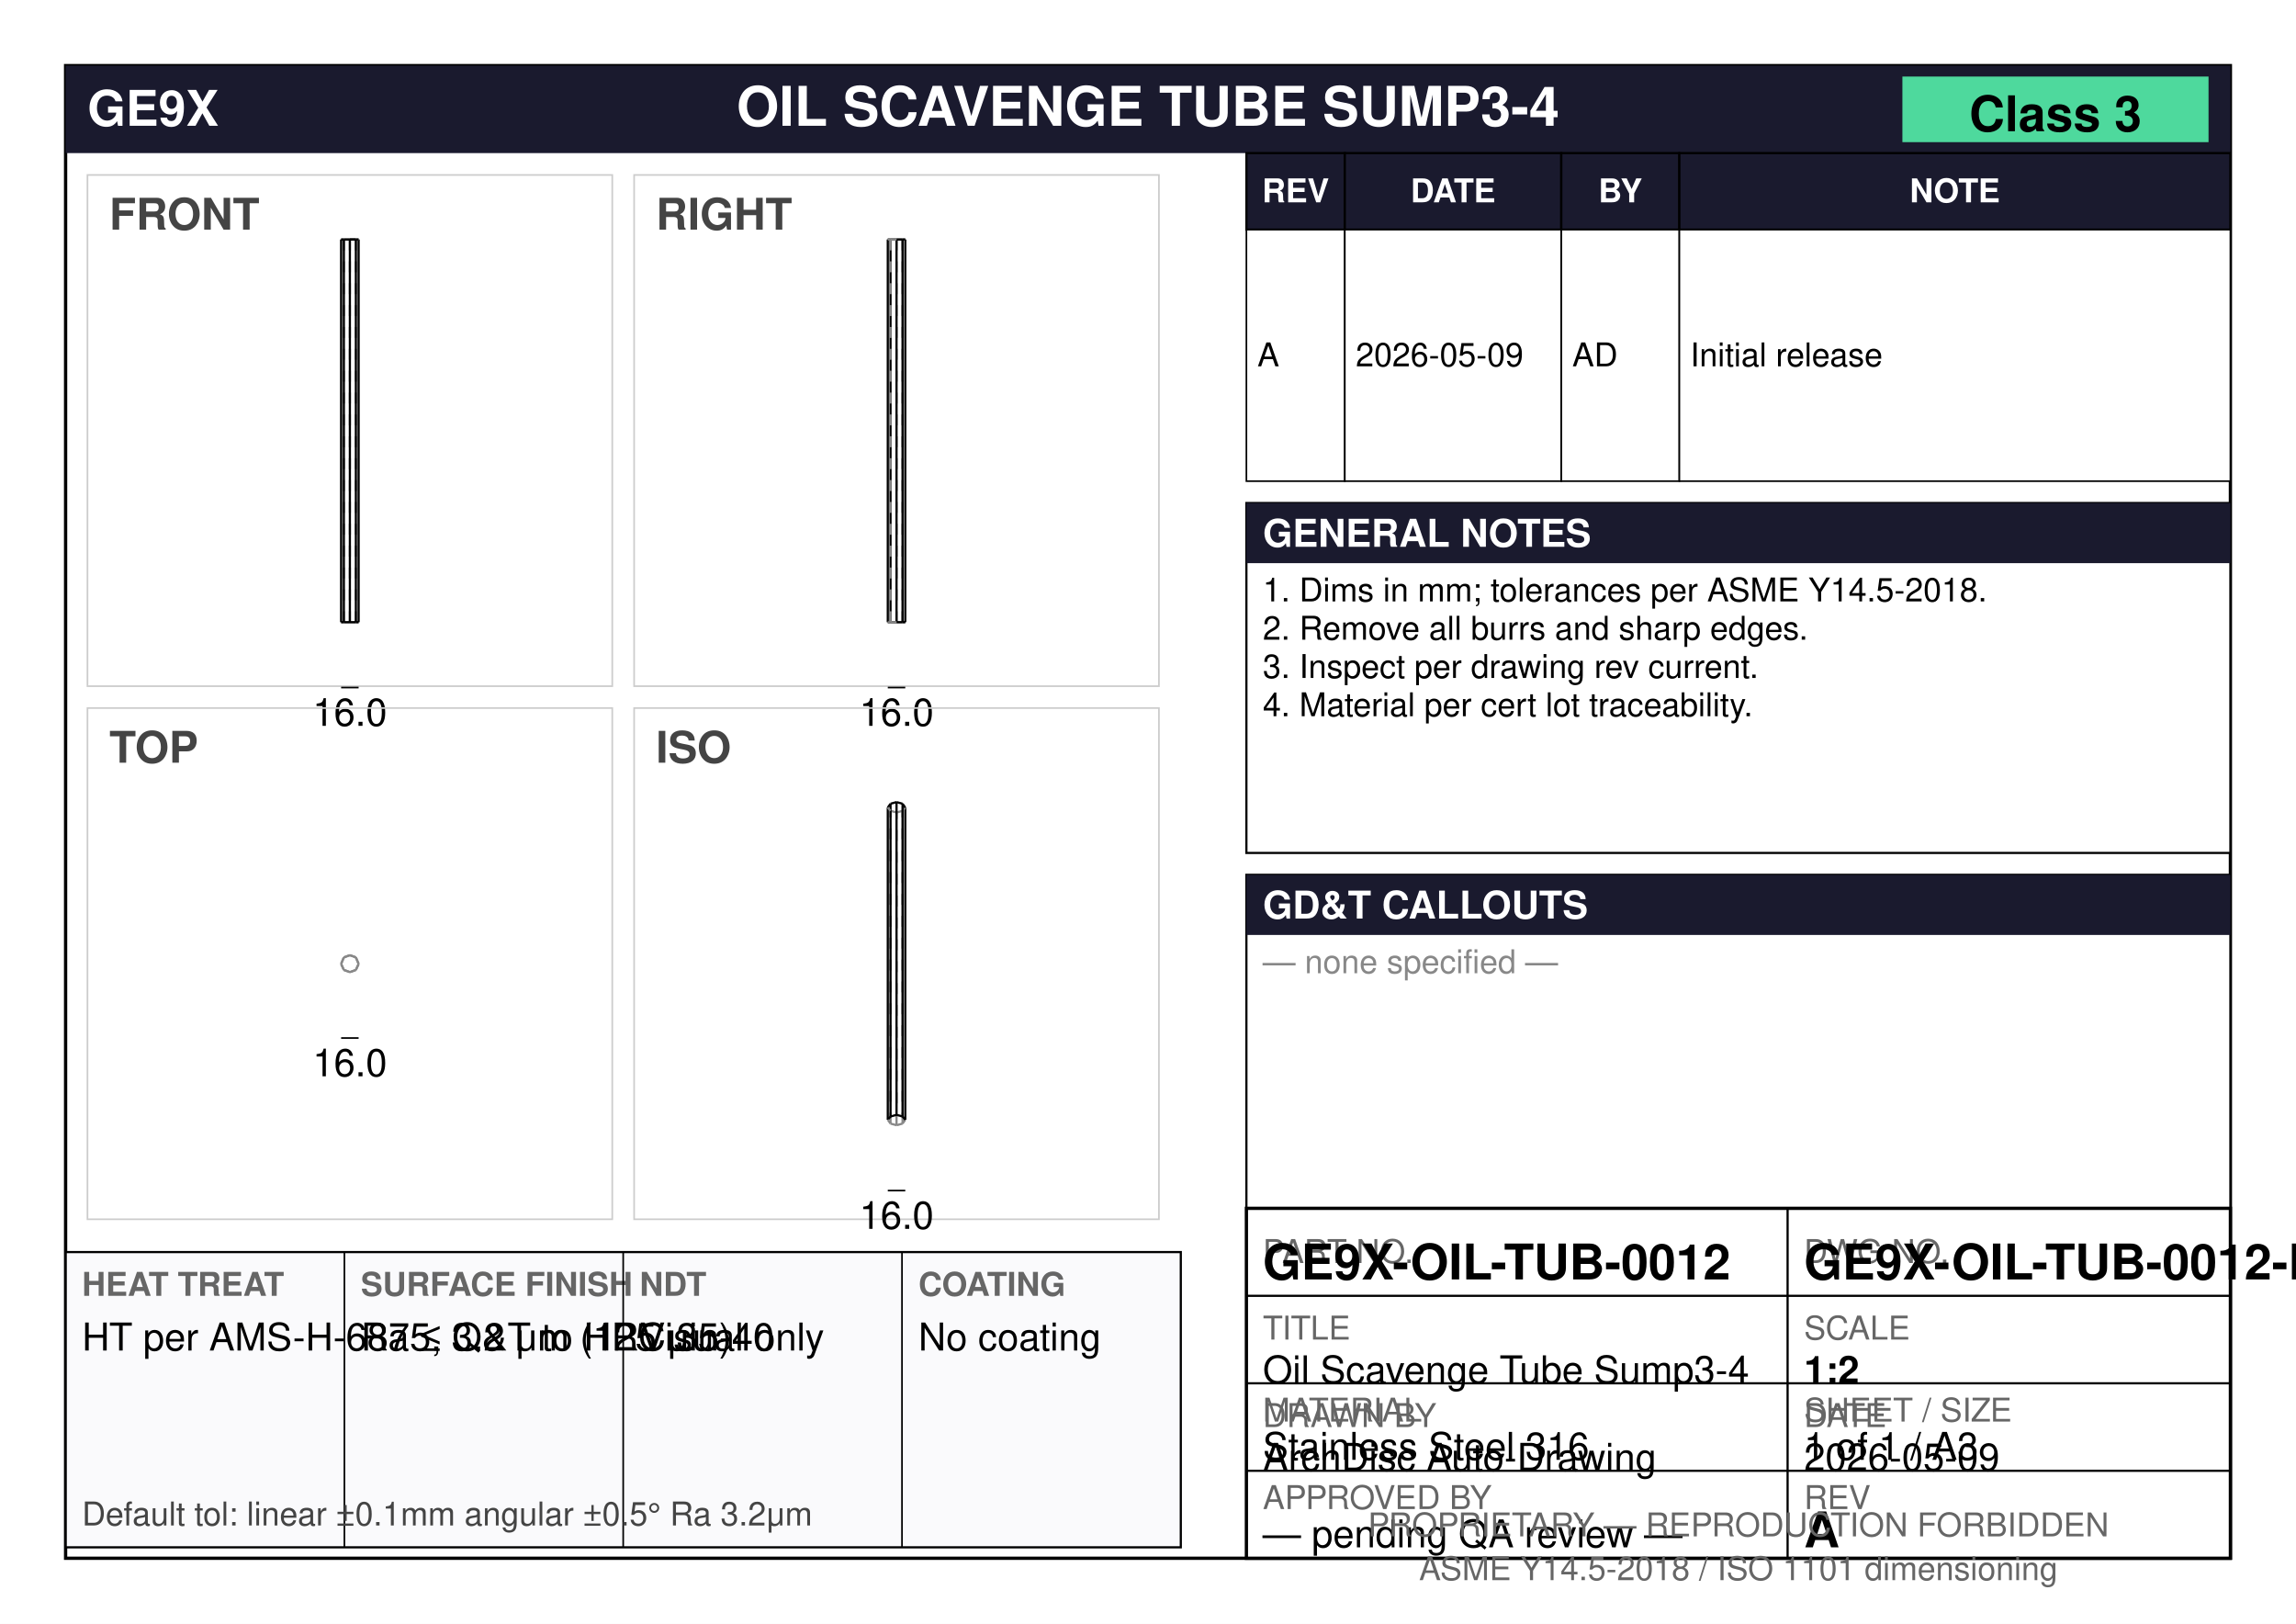
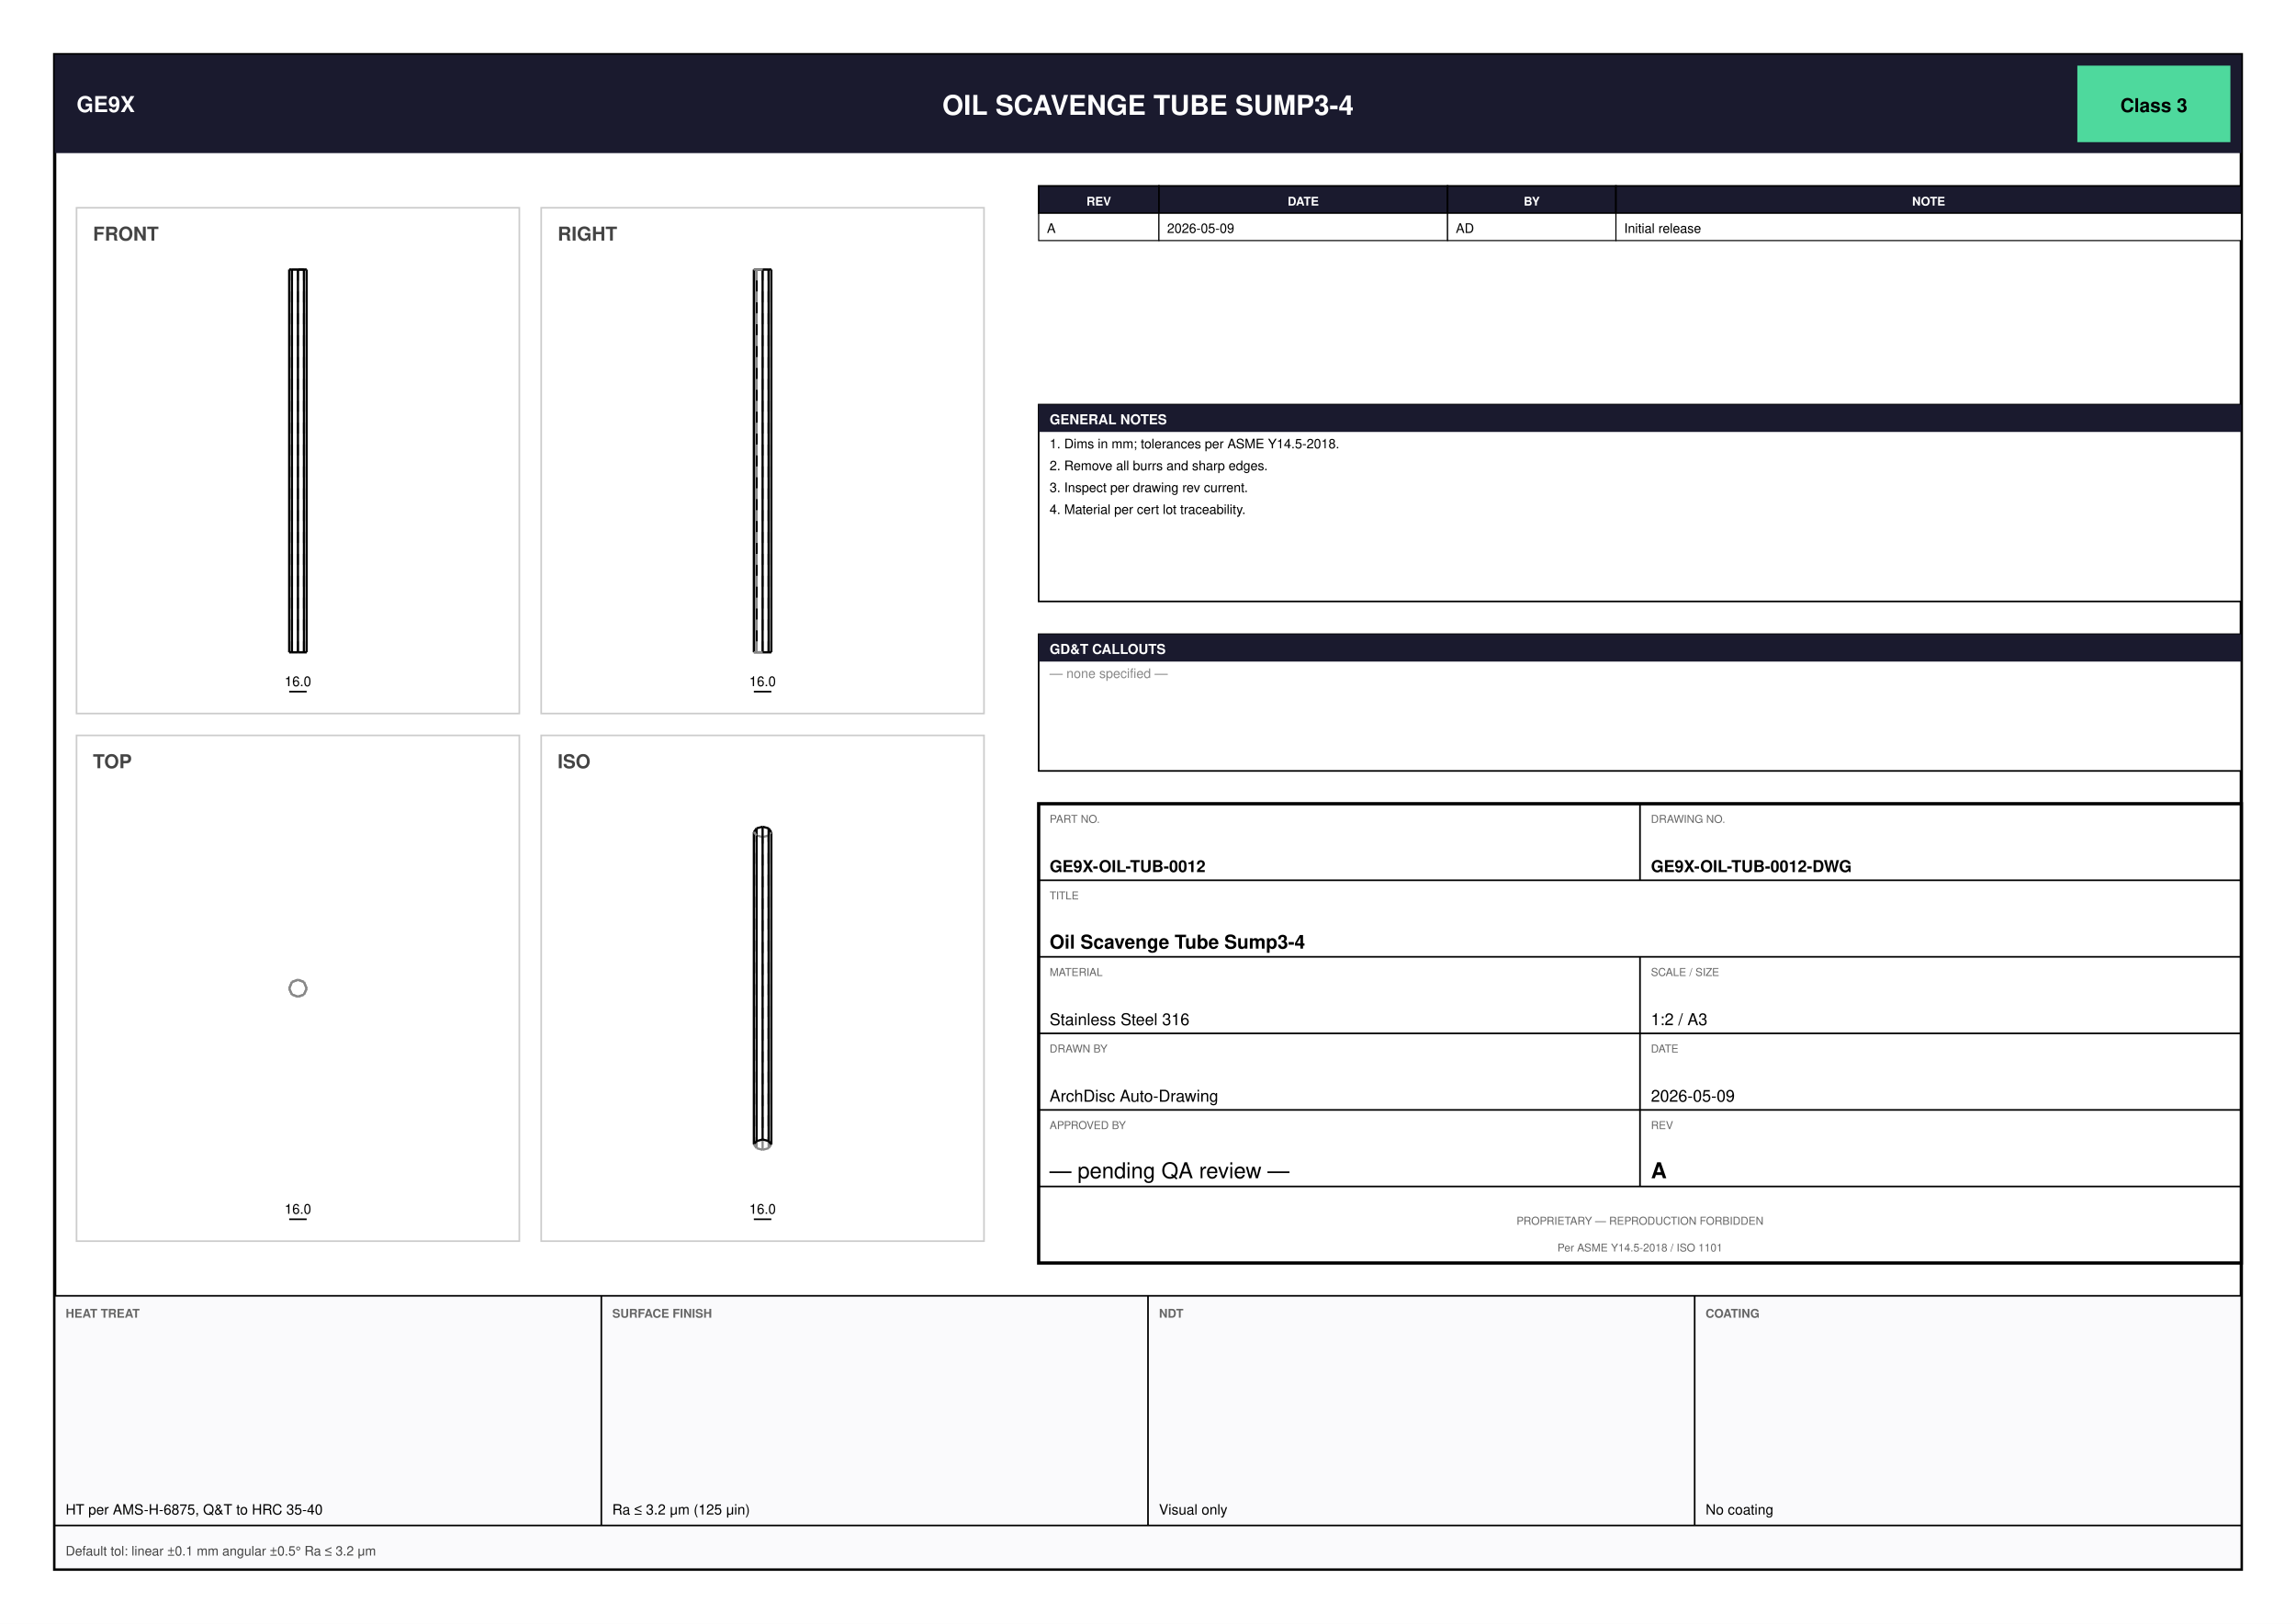
<svg xmlns="http://www.w3.org/2000/svg" viewBox="0 0 420 297" width="420mm" height="297mm" font-family="Helvetica, Arial, sans-serif">
  <rect width="420" height="297" fill="#ffffff" />
-   <rect x="12" y="12" width="396" height="273" fill="none" stroke="#000" stroke-width="0.6" />
-   <rect x="12" y="12" width="396" height="16" fill="#1a1a2e" />
-   <text x="16" y="23" font-size="9" fill="#ffffff" font-weight="700">GE9X</text>
-   <text x="210" y="23" text-anchor="middle" font-size="10" fill="#ffffff" font-weight="700">OIL SCAVENGE TUBE SUMP3-4</text>
-   <rect x="348" y="14" width="56" height="12" fill="#4ed99d" />
-   <text x="376" y="24" text-anchor="middle" font-size="9" fill="#000" font-weight="700">Class 3</text>
+   <rect x="10" y="10" width="400" height="277" fill="none" stroke="#000" stroke-width="0.6" />
+   <rect x="10" y="10" width="400" height="18" fill="#1a1a2e" />
+   <text x="14" y="20.5" font-size="4" fill="#ffffff" font-weight="700">GE9X</text>
+   <text x="210" y="21" text-anchor="middle" font-size="5" fill="#ffffff" font-weight="700">OIL SCAVENGE TUBE SUMP3-4</text>
+   <rect x="380" y="12" width="28" height="14" fill="#4ed99d" />
+   <text x="394" y="20.5" text-anchor="middle" font-size="3.5" fill="#000" font-weight="700">Class 3</text>
  <g class="view-front">
-     <rect x="16" y="32" width="96" height="93.5" fill="none" stroke="#ccc" stroke-width="0.3" />
-     <text x="20" y="42" font-size="8" fill="#444" font-weight="700">FRONT</text>
-     <line x1="62.4" y1="113.8" x2="62.9" y2="113.8" stroke="#888" stroke-width="0.4" stroke-dasharray="2,2" />
-     <line x1="62.9" y1="113.8" x2="62.9" y2="43.8" stroke="#888" stroke-width="0.4" stroke-dasharray="2,2" />
-     <line x1="62.4" y1="43.8" x2="62.9" y2="43.8" stroke="#888" stroke-width="0.4" stroke-dasharray="2,2" />
-     <line x1="62.4" y1="113.8" x2="62.4" y2="43.8" stroke="#000" stroke-width="0.4" />
-     <line x1="62.9" y1="113.8" x2="64.0" y2="113.8" stroke="#888" stroke-width="0.4" stroke-dasharray="2,2" />
-     <line x1="64.0" y1="113.8" x2="64.0" y2="43.8" stroke="#888" stroke-width="0.4" stroke-dasharray="2,2" />
-     <line x1="62.9" y1="43.8" x2="64.0" y2="43.8" stroke="#888" stroke-width="0.4" stroke-dasharray="2,2" />
-     <line x1="64.0" y1="113.8" x2="65.1" y2="113.8" stroke="#888" stroke-width="0.4" stroke-dasharray="2,2" />
-     <line x1="65.1" y1="113.8" x2="65.1" y2="43.8" stroke="#888" stroke-width="0.4" stroke-dasharray="2,2" />
-     <line x1="64.0" y1="43.8" x2="65.1" y2="43.8" stroke="#000" stroke-width="0.4" />
-     <line x1="65.1" y1="113.8" x2="65.6" y2="113.8" stroke="#888" stroke-width="0.4" stroke-dasharray="2,2" />
-     <line x1="65.6" y1="113.8" x2="65.6" y2="43.8" stroke="#000" stroke-width="0.4" />
-     <line x1="65.1" y1="43.8" x2="65.6" y2="43.8" stroke="#888" stroke-width="0.4" stroke-dasharray="2,2" />
-     <line x1="65.6" y1="113.8" x2="65.1" y2="113.8" stroke="#000" stroke-width="0.4" />
-     <line x1="65.1" y1="113.8" x2="65.1" y2="43.8" stroke="#000" stroke-width="0.4" />
-     <line x1="65.6" y1="43.8" x2="65.1" y2="43.8" stroke="#000" stroke-width="0.4" />
-     <line x1="65.1" y1="113.8" x2="64.0" y2="113.8" stroke="#000" stroke-width="0.4" />
-     <line x1="64.0" y1="113.8" x2="64.0" y2="43.8" stroke="#000" stroke-width="0.4" />
-     <line x1="65.1" y1="43.8" x2="64.0" y2="43.8" stroke="#000" stroke-width="0.4" />
-     <line x1="64.0" y1="113.8" x2="62.9" y2="113.8" stroke="#000" stroke-width="0.4" />
-     <line x1="62.9" y1="113.8" x2="62.9" y2="43.8" stroke="#000" stroke-width="0.4" />
-     <line x1="64.0" y1="43.8" x2="62.9" y2="43.8" stroke="#000" stroke-width="0.4" />
-     <line x1="62.9" y1="113.8" x2="62.4" y2="113.8" stroke="#000" stroke-width="0.4" />
-     <line x1="62.9" y1="43.8" x2="62.4" y2="43.8" stroke="#000" stroke-width="0.4" />
-     <line x1="62.4" y1="125.75" x2="65.6" y2="125.75" stroke="#000" stroke-width="0.3" />
-     <text x="64" y="132.75" text-anchor="middle" font-size="7" fill="#000">16.0</text>
+     <rect x="14" y="38" width="81" height="92.5" fill="none" stroke="#ccc" stroke-width="0.3" />
+     <text x="17" y="44" font-size="3.5" fill="#444" font-weight="700">FRONT</text>
+     <line x1="52.9" y1="119.3" x2="53.4" y2="119.3" stroke="#888" stroke-width="0.4" stroke-dasharray="2,2" />
+     <line x1="53.4" y1="119.3" x2="53.4" y2="49.3" stroke="#888" stroke-width="0.4" stroke-dasharray="2,2" />
+     <line x1="52.9" y1="49.3" x2="53.4" y2="49.3" stroke="#888" stroke-width="0.4" stroke-dasharray="2,2" />
+     <line x1="52.9" y1="119.3" x2="52.9" y2="49.3" stroke="#000" stroke-width="0.4" />
+     <line x1="53.4" y1="119.3" x2="54.5" y2="119.3" stroke="#888" stroke-width="0.4" stroke-dasharray="2,2" />
+     <line x1="54.5" y1="119.3" x2="54.5" y2="49.3" stroke="#888" stroke-width="0.4" stroke-dasharray="2,2" />
+     <line x1="53.4" y1="49.3" x2="54.5" y2="49.3" stroke="#888" stroke-width="0.4" stroke-dasharray="2,2" />
+     <line x1="54.5" y1="119.3" x2="55.6" y2="119.3" stroke="#888" stroke-width="0.4" stroke-dasharray="2,2" />
+     <line x1="55.6" y1="119.3" x2="55.6" y2="49.3" stroke="#888" stroke-width="0.4" stroke-dasharray="2,2" />
+     <line x1="54.5" y1="49.3" x2="55.6" y2="49.3" stroke="#000" stroke-width="0.4" />
+     <line x1="55.6" y1="119.3" x2="56.1" y2="119.3" stroke="#888" stroke-width="0.4" stroke-dasharray="2,2" />
+     <line x1="56.1" y1="119.3" x2="56.1" y2="49.3" stroke="#000" stroke-width="0.4" />
+     <line x1="55.6" y1="49.3" x2="56.1" y2="49.3" stroke="#888" stroke-width="0.4" stroke-dasharray="2,2" />
+     <line x1="56.1" y1="119.3" x2="55.6" y2="119.3" stroke="#000" stroke-width="0.4" />
+     <line x1="55.6" y1="119.3" x2="55.6" y2="49.3" stroke="#000" stroke-width="0.4" />
+     <line x1="56.1" y1="49.3" x2="55.6" y2="49.3" stroke="#000" stroke-width="0.4" />
+     <line x1="55.6" y1="119.3" x2="54.5" y2="119.3" stroke="#000" stroke-width="0.4" />
+     <line x1="54.5" y1="119.3" x2="54.5" y2="49.3" stroke="#000" stroke-width="0.4" />
+     <line x1="55.6" y1="49.3" x2="54.5" y2="49.3" stroke="#000" stroke-width="0.4" />
+     <line x1="54.5" y1="119.3" x2="53.4" y2="119.3" stroke="#000" stroke-width="0.4" />
+     <line x1="53.4" y1="119.3" x2="53.4" y2="49.3" stroke="#000" stroke-width="0.4" />
+     <line x1="54.5" y1="49.3" x2="53.4" y2="49.3" stroke="#000" stroke-width="0.4" />
+     <line x1="53.4" y1="119.3" x2="52.9" y2="119.3" stroke="#000" stroke-width="0.4" />
+     <line x1="53.4" y1="49.3" x2="52.9" y2="49.3" stroke="#000" stroke-width="0.4" />
+     <line x1="52.9" y1="126.5" x2="56.1" y2="126.5" stroke="#000" stroke-width="0.3" />
+     <text x="54.5" y="125.5" text-anchor="middle" font-size="2.5" fill="#000">16.0</text>
  </g>
  <g class="view-right">
-     <rect x="116" y="32" width="96" height="93.5" fill="none" stroke="#ccc" stroke-width="0.3" />
-     <text x="120" y="42" font-size="8" fill="#444" font-weight="700">RIGHT</text>
-     <line x1="164.0" y1="113.8" x2="165.1" y2="113.8" stroke="#888" stroke-width="0.4" stroke-dasharray="2,2" />
-     <line x1="165.1" y1="113.8" x2="165.1" y2="43.8" stroke="#888" stroke-width="0.4" stroke-dasharray="2,2" />
-     <line x1="164.0" y1="43.8" x2="165.1" y2="43.8" stroke="#888" stroke-width="0.4" stroke-dasharray="2,2" />
-     <line x1="164.0" y1="113.8" x2="164.0" y2="43.8" stroke="#888" stroke-width="0.4" stroke-dasharray="2,2" />
-     <line x1="165.1" y1="113.8" x2="165.6" y2="113.8" stroke="#888" stroke-width="0.4" stroke-dasharray="2,2" />
-     <line x1="165.6" y1="113.8" x2="165.6" y2="43.8" stroke="#000" stroke-width="0.4" />
-     <line x1="165.1" y1="43.8" x2="165.6" y2="43.8" stroke="#888" stroke-width="0.4" stroke-dasharray="2,2" />
-     <line x1="165.6" y1="113.8" x2="165.1" y2="113.8" stroke="#000" stroke-width="0.4" />
-     <line x1="165.1" y1="113.8" x2="165.1" y2="43.8" stroke="#000" stroke-width="0.4" />
-     <line x1="165.6" y1="43.8" x2="165.1" y2="43.8" stroke="#000" stroke-width="0.4" />
-     <line x1="165.1" y1="113.8" x2="164.0" y2="113.8" stroke="#000" stroke-width="0.4" />
-     <line x1="164.0" y1="113.8" x2="164.0" y2="43.8" stroke="#000" stroke-width="0.4" />
-     <line x1="165.1" y1="43.8" x2="164.0" y2="43.8" stroke="#000" stroke-width="0.4" />
-     <line x1="164.0" y1="113.8" x2="162.9" y2="113.8" stroke="#000" stroke-width="0.4" />
-     <line x1="162.9" y1="113.8" x2="162.9" y2="43.8" stroke="#000" stroke-width="0.4" />
-     <line x1="164.0" y1="43.8" x2="162.9" y2="43.8" stroke="#000" stroke-width="0.4" />
-     <line x1="162.9" y1="113.8" x2="162.4" y2="113.8" stroke="#000" stroke-width="0.4" />
-     <line x1="162.4" y1="113.8" x2="162.4" y2="43.8" stroke="#000" stroke-width="0.4" />
-     <line x1="162.9" y1="43.8" x2="162.4" y2="43.8" stroke="#000" stroke-width="0.4" />
-     <line x1="162.4" y1="113.8" x2="162.9" y2="113.8" stroke="#888" stroke-width="0.4" stroke-dasharray="2,2" />
-     <line x1="162.9" y1="113.8" x2="162.9" y2="43.8" stroke="#888" stroke-width="0.4" stroke-dasharray="2,2" />
-     <line x1="162.4" y1="43.8" x2="162.9" y2="43.8" stroke="#888" stroke-width="0.4" stroke-dasharray="2,2" />
-     <line x1="162.9" y1="113.8" x2="164.0" y2="113.8" stroke="#888" stroke-width="0.4" stroke-dasharray="2,2" />
-     <line x1="162.9" y1="43.8" x2="164.0" y2="43.8" stroke="#888" stroke-width="0.4" stroke-dasharray="2,2" />
-     <line x1="162.4" y1="125.75" x2="165.6" y2="125.75" stroke="#000" stroke-width="0.3" />
-     <text x="164" y="132.75" text-anchor="middle" font-size="7" fill="#000">16.0</text>
+     <rect x="99" y="38" width="81" height="92.5" fill="none" stroke="#ccc" stroke-width="0.3" />
+     <text x="102" y="44" font-size="3.5" fill="#444" font-weight="700">RIGHT</text>
+     <line x1="139.5" y1="119.3" x2="140.6" y2="119.3" stroke="#888" stroke-width="0.4" stroke-dasharray="2,2" />
+     <line x1="140.6" y1="119.3" x2="140.6" y2="49.3" stroke="#888" stroke-width="0.4" stroke-dasharray="2,2" />
+     <line x1="139.5" y1="49.3" x2="140.6" y2="49.3" stroke="#888" stroke-width="0.4" stroke-dasharray="2,2" />
+     <line x1="139.5" y1="119.3" x2="139.5" y2="49.3" stroke="#888" stroke-width="0.4" stroke-dasharray="2,2" />
+     <line x1="140.6" y1="119.3" x2="141.1" y2="119.3" stroke="#888" stroke-width="0.4" stroke-dasharray="2,2" />
+     <line x1="141.1" y1="119.3" x2="141.1" y2="49.3" stroke="#000" stroke-width="0.4" />
+     <line x1="140.6" y1="49.3" x2="141.1" y2="49.3" stroke="#888" stroke-width="0.4" stroke-dasharray="2,2" />
+     <line x1="141.1" y1="119.3" x2="140.6" y2="119.3" stroke="#000" stroke-width="0.4" />
+     <line x1="140.6" y1="119.3" x2="140.6" y2="49.3" stroke="#000" stroke-width="0.4" />
+     <line x1="141.1" y1="49.3" x2="140.6" y2="49.3" stroke="#000" stroke-width="0.4" />
+     <line x1="140.6" y1="119.3" x2="139.5" y2="119.3" stroke="#000" stroke-width="0.4" />
+     <line x1="139.5" y1="119.3" x2="139.5" y2="49.3" stroke="#000" stroke-width="0.4" />
+     <line x1="140.6" y1="49.3" x2="139.5" y2="49.3" stroke="#000" stroke-width="0.4" />
+     <line x1="139.5" y1="119.3" x2="138.4" y2="119.3" stroke="#000" stroke-width="0.4" />
+     <line x1="138.4" y1="119.3" x2="138.4" y2="49.3" stroke="#000" stroke-width="0.4" />
+     <line x1="139.5" y1="49.3" x2="138.4" y2="49.3" stroke="#000" stroke-width="0.4" />
+     <line x1="138.4" y1="119.3" x2="137.9" y2="119.3" stroke="#000" stroke-width="0.4" />
+     <line x1="137.9" y1="119.3" x2="137.9" y2="49.3" stroke="#000" stroke-width="0.4" />
+     <line x1="138.4" y1="49.3" x2="137.9" y2="49.3" stroke="#000" stroke-width="0.4" />
+     <line x1="137.9" y1="119.3" x2="138.4" y2="119.3" stroke="#888" stroke-width="0.4" stroke-dasharray="2,2" />
+     <line x1="138.4" y1="119.3" x2="138.4" y2="49.3" stroke="#888" stroke-width="0.4" stroke-dasharray="2,2" />
+     <line x1="137.9" y1="49.3" x2="138.4" y2="49.3" stroke="#888" stroke-width="0.4" stroke-dasharray="2,2" />
+     <line x1="138.4" y1="119.3" x2="139.5" y2="119.3" stroke="#888" stroke-width="0.4" stroke-dasharray="2,2" />
+     <line x1="138.4" y1="49.3" x2="139.5" y2="49.3" stroke="#888" stroke-width="0.4" stroke-dasharray="2,2" />
+     <line x1="137.9" y1="126.5" x2="141.1" y2="126.5" stroke="#000" stroke-width="0.3" />
+     <text x="139.5" y="125.5" text-anchor="middle" font-size="2.5" fill="#000">16.0</text>
  </g>
  <g class="view-top">
-     <rect x="16" y="129.5" width="96" height="93.5" fill="none" stroke="#ccc" stroke-width="0.3" />
-     <text x="20" y="139.5" font-size="8" fill="#444" font-weight="700">TOP</text>
-     <line x1="62.4" y1="176.3" x2="62.9" y2="177.4" stroke="#888" stroke-width="0.4" stroke-dasharray="2,2" />
-     <line x1="62.9" y1="177.4" x2="62.9" y2="177.4" stroke="#888" stroke-width="0.4" stroke-dasharray="2,2" />
-     <line x1="62.4" y1="176.3" x2="62.9" y2="177.4" stroke="#888" stroke-width="0.4" stroke-dasharray="2,2" />
-     <line x1="62.4" y1="176.3" x2="62.4" y2="176.3" stroke="#888" stroke-width="0.4" stroke-dasharray="2,2" />
-     <line x1="62.9" y1="177.4" x2="64.0" y2="177.8" stroke="#888" stroke-width="0.4" stroke-dasharray="2,2" />
-     <line x1="64.0" y1="177.8" x2="64.0" y2="177.8" stroke="#888" stroke-width="0.4" stroke-dasharray="2,2" />
-     <line x1="62.9" y1="177.4" x2="64.0" y2="177.8" stroke="#888" stroke-width="0.4" stroke-dasharray="2,2" />
-     <line x1="64.0" y1="177.8" x2="65.1" y2="177.4" stroke="#888" stroke-width="0.4" stroke-dasharray="2,2" />
-     <line x1="65.1" y1="177.4" x2="65.1" y2="177.4" stroke="#888" stroke-width="0.4" stroke-dasharray="2,2" />
-     <line x1="64.0" y1="177.8" x2="65.1" y2="177.4" stroke="#888" stroke-width="0.4" stroke-dasharray="2,2" />
-     <line x1="65.1" y1="177.4" x2="65.6" y2="176.3" stroke="#888" stroke-width="0.4" stroke-dasharray="2,2" />
-     <line x1="65.6" y1="176.3" x2="65.6" y2="176.3" stroke="#888" stroke-width="0.4" stroke-dasharray="2,2" />
-     <line x1="65.1" y1="177.4" x2="65.6" y2="176.3" stroke="#888" stroke-width="0.4" stroke-dasharray="2,2" />
-     <line x1="65.6" y1="176.3" x2="65.1" y2="175.1" stroke="#888" stroke-width="0.4" stroke-dasharray="2,2" />
-     <line x1="65.1" y1="175.1" x2="65.1" y2="175.1" stroke="#888" stroke-width="0.4" stroke-dasharray="2,2" />
-     <line x1="65.6" y1="176.3" x2="65.1" y2="175.1" stroke="#888" stroke-width="0.4" stroke-dasharray="2,2" />
-     <line x1="65.1" y1="175.1" x2="64.0" y2="174.7" stroke="#888" stroke-width="0.4" stroke-dasharray="2,2" />
-     <line x1="64.0" y1="174.7" x2="64.0" y2="174.7" stroke="#888" stroke-width="0.4" stroke-dasharray="2,2" />
-     <line x1="65.1" y1="175.1" x2="64.0" y2="174.7" stroke="#888" stroke-width="0.4" stroke-dasharray="2,2" />
-     <line x1="64.0" y1="174.7" x2="62.9" y2="175.1" stroke="#888" stroke-width="0.4" stroke-dasharray="2,2" />
-     <line x1="62.9" y1="175.1" x2="62.9" y2="175.1" stroke="#888" stroke-width="0.4" stroke-dasharray="2,2" />
-     <line x1="64.0" y1="174.7" x2="62.9" y2="175.1" stroke="#888" stroke-width="0.4" stroke-dasharray="2,2" />
-     <line x1="62.9" y1="175.1" x2="62.4" y2="176.3" stroke="#888" stroke-width="0.4" stroke-dasharray="2,2" />
-     <line x1="62.9" y1="175.1" x2="62.4" y2="176.3" stroke="#888" stroke-width="0.4" stroke-dasharray="2,2" />
-     <line x1="62.4" y1="189.85" x2="65.6" y2="189.85" stroke="#000" stroke-width="0.3" />
-     <text x="64" y="196.85" text-anchor="middle" font-size="7" fill="#000">16.0</text>
+     <rect x="14" y="134.5" width="81" height="92.5" fill="none" stroke="#ccc" stroke-width="0.3" />
+     <text x="17" y="140.5" font-size="3.5" fill="#444" font-weight="700">TOP</text>
+     <line x1="52.9" y1="180.8" x2="53.4" y2="181.9" stroke="#888" stroke-width="0.4" stroke-dasharray="2,2" />
+     <line x1="53.4" y1="181.9" x2="53.4" y2="181.9" stroke="#888" stroke-width="0.4" stroke-dasharray="2,2" />
+     <line x1="52.9" y1="180.8" x2="53.4" y2="181.9" stroke="#888" stroke-width="0.4" stroke-dasharray="2,2" />
+     <line x1="52.9" y1="180.8" x2="52.9" y2="180.8" stroke="#888" stroke-width="0.4" stroke-dasharray="2,2" />
+     <line x1="53.4" y1="181.9" x2="54.5" y2="182.3" stroke="#888" stroke-width="0.4" stroke-dasharray="2,2" />
+     <line x1="54.5" y1="182.3" x2="54.5" y2="182.3" stroke="#888" stroke-width="0.4" stroke-dasharray="2,2" />
+     <line x1="53.4" y1="181.9" x2="54.5" y2="182.3" stroke="#888" stroke-width="0.4" stroke-dasharray="2,2" />
+     <line x1="54.5" y1="182.3" x2="55.6" y2="181.9" stroke="#888" stroke-width="0.4" stroke-dasharray="2,2" />
+     <line x1="55.6" y1="181.9" x2="55.6" y2="181.9" stroke="#888" stroke-width="0.4" stroke-dasharray="2,2" />
+     <line x1="54.5" y1="182.3" x2="55.6" y2="181.9" stroke="#888" stroke-width="0.4" stroke-dasharray="2,2" />
+     <line x1="55.6" y1="181.9" x2="56.1" y2="180.8" stroke="#888" stroke-width="0.4" stroke-dasharray="2,2" />
+     <line x1="56.1" y1="180.8" x2="56.1" y2="180.8" stroke="#888" stroke-width="0.4" stroke-dasharray="2,2" />
+     <line x1="55.6" y1="181.9" x2="56.1" y2="180.8" stroke="#888" stroke-width="0.4" stroke-dasharray="2,2" />
+     <line x1="56.1" y1="180.8" x2="55.6" y2="179.6" stroke="#888" stroke-width="0.4" stroke-dasharray="2,2" />
+     <line x1="55.6" y1="179.6" x2="55.6" y2="179.6" stroke="#888" stroke-width="0.4" stroke-dasharray="2,2" />
+     <line x1="56.1" y1="180.8" x2="55.6" y2="179.6" stroke="#888" stroke-width="0.4" stroke-dasharray="2,2" />
+     <line x1="55.6" y1="179.6" x2="54.5" y2="179.2" stroke="#888" stroke-width="0.4" stroke-dasharray="2,2" />
+     <line x1="54.5" y1="179.2" x2="54.5" y2="179.2" stroke="#888" stroke-width="0.4" stroke-dasharray="2,2" />
+     <line x1="55.6" y1="179.6" x2="54.5" y2="179.2" stroke="#888" stroke-width="0.4" stroke-dasharray="2,2" />
+     <line x1="54.5" y1="179.2" x2="53.4" y2="179.6" stroke="#888" stroke-width="0.4" stroke-dasharray="2,2" />
+     <line x1="53.4" y1="179.6" x2="53.4" y2="179.6" stroke="#888" stroke-width="0.4" stroke-dasharray="2,2" />
+     <line x1="54.5" y1="179.2" x2="53.4" y2="179.6" stroke="#888" stroke-width="0.4" stroke-dasharray="2,2" />
+     <line x1="53.4" y1="179.6" x2="52.9" y2="180.8" stroke="#888" stroke-width="0.4" stroke-dasharray="2,2" />
+     <line x1="53.4" y1="179.6" x2="52.9" y2="180.8" stroke="#888" stroke-width="0.4" stroke-dasharray="2,2" />
+     <line x1="52.9" y1="223" x2="56.1" y2="223" stroke="#000" stroke-width="0.3" />
+     <text x="54.5" y="222" text-anchor="middle" font-size="2.5" fill="#000">16.0</text>
  </g>
  <g class="view-iso">
-     <rect x="116" y="129.5" width="96" height="93.5" fill="none" stroke="#ccc" stroke-width="0.3" />
-     <text x="120" y="139.5" font-size="8" fill="#444" font-weight="700">ISO</text>
-     <line x1="162.9" y1="205.5" x2="164.0" y2="205.8" stroke="#888" stroke-width="0.4" stroke-dasharray="2,2" />
-     <line x1="164.0" y1="205.8" x2="164.0" y2="148.6" stroke="#888" stroke-width="0.4" stroke-dasharray="2,2" />
-     <line x1="162.9" y1="148.3" x2="164.0" y2="148.6" stroke="#888" stroke-width="0.4" stroke-dasharray="2,2" />
-     <line x1="162.9" y1="205.5" x2="162.9" y2="148.3" stroke="#888" stroke-width="0.4" stroke-dasharray="2,2" />
-     <line x1="164.0" y1="205.8" x2="165.1" y2="205.5" stroke="#888" stroke-width="0.4" stroke-dasharray="2,2" />
-     <line x1="165.1" y1="205.5" x2="165.1" y2="148.3" stroke="#888" stroke-width="0.4" stroke-dasharray="2,2" />
-     <line x1="164.0" y1="148.6" x2="165.1" y2="148.3" stroke="#888" stroke-width="0.4" stroke-dasharray="2,2" />
-     <line x1="165.1" y1="205.5" x2="165.6" y2="204.8" stroke="#888" stroke-width="0.4" stroke-dasharray="2,2" />
-     <line x1="165.6" y1="204.8" x2="165.6" y2="147.7" stroke="#000" stroke-width="0.4" />
-     <line x1="165.1" y1="148.3" x2="165.6" y2="147.7" stroke="#888" stroke-width="0.4" stroke-dasharray="2,2" />
-     <line x1="165.6" y1="204.8" x2="165.1" y2="204.2" stroke="#000" stroke-width="0.4" />
-     <line x1="165.1" y1="204.2" x2="165.1" y2="147.0" stroke="#000" stroke-width="0.4" />
-     <line x1="165.6" y1="147.7" x2="165.1" y2="147.0" stroke="#000" stroke-width="0.4" />
-     <line x1="165.1" y1="204.2" x2="164.0" y2="203.9" stroke="#000" stroke-width="0.4" />
-     <line x1="164.0" y1="203.9" x2="164.0" y2="146.7" stroke="#000" stroke-width="0.4" />
-     <line x1="165.1" y1="147.0" x2="164.0" y2="146.7" stroke="#000" stroke-width="0.4" />
-     <line x1="164.0" y1="203.9" x2="162.9" y2="204.2" stroke="#000" stroke-width="0.4" />
-     <line x1="162.9" y1="204.2" x2="162.9" y2="147.0" stroke="#000" stroke-width="0.4" />
-     <line x1="164.0" y1="146.7" x2="162.9" y2="147.0" stroke="#000" stroke-width="0.4" />
-     <line x1="162.9" y1="204.2" x2="162.4" y2="204.8" stroke="#000" stroke-width="0.4" />
-     <line x1="162.4" y1="204.8" x2="162.4" y2="147.7" stroke="#000" stroke-width="0.4" />
-     <line x1="162.9" y1="147.0" x2="162.4" y2="147.7" stroke="#000" stroke-width="0.4" />
-     <line x1="162.4" y1="204.8" x2="162.9" y2="205.5" stroke="#888" stroke-width="0.4" stroke-dasharray="2,2" />
-     <line x1="162.4" y1="147.7" x2="162.9" y2="148.3" stroke="#888" stroke-width="0.4" stroke-dasharray="2,2" />
-     <line x1="162.4" y1="217.751" x2="165.6" y2="217.751" stroke="#000" stroke-width="0.3" />
-     <text x="164" y="224.751" text-anchor="middle" font-size="7" fill="#000">16.0</text>
+     <rect x="99" y="134.5" width="81" height="92.5" fill="none" stroke="#ccc" stroke-width="0.3" />
+     <text x="102" y="140.5" font-size="3.5" fill="#444" font-weight="700">ISO</text>
+     <line x1="138.4" y1="210.0" x2="139.5" y2="210.3" stroke="#888" stroke-width="0.4" stroke-dasharray="2,2" />
+     <line x1="139.5" y1="210.3" x2="139.5" y2="153.1" stroke="#888" stroke-width="0.4" stroke-dasharray="2,2" />
+     <line x1="138.4" y1="152.8" x2="139.5" y2="153.1" stroke="#888" stroke-width="0.4" stroke-dasharray="2,2" />
+     <line x1="138.4" y1="210.0" x2="138.4" y2="152.8" stroke="#888" stroke-width="0.4" stroke-dasharray="2,2" />
+     <line x1="139.5" y1="210.3" x2="140.6" y2="210.0" stroke="#888" stroke-width="0.4" stroke-dasharray="2,2" />
+     <line x1="140.6" y1="210.0" x2="140.6" y2="152.8" stroke="#888" stroke-width="0.4" stroke-dasharray="2,2" />
+     <line x1="139.5" y1="153.1" x2="140.6" y2="152.8" stroke="#888" stroke-width="0.4" stroke-dasharray="2,2" />
+     <line x1="140.6" y1="210.0" x2="141.1" y2="209.3" stroke="#888" stroke-width="0.4" stroke-dasharray="2,2" />
+     <line x1="141.1" y1="209.3" x2="141.1" y2="152.2" stroke="#000" stroke-width="0.4" />
+     <line x1="140.6" y1="152.8" x2="141.1" y2="152.2" stroke="#888" stroke-width="0.4" stroke-dasharray="2,2" />
+     <line x1="141.1" y1="209.3" x2="140.6" y2="208.7" stroke="#000" stroke-width="0.4" />
+     <line x1="140.6" y1="208.7" x2="140.6" y2="151.5" stroke="#000" stroke-width="0.4" />
+     <line x1="141.1" y1="152.2" x2="140.6" y2="151.5" stroke="#000" stroke-width="0.4" />
+     <line x1="140.6" y1="208.7" x2="139.5" y2="208.4" stroke="#000" stroke-width="0.4" />
+     <line x1="139.5" y1="208.4" x2="139.5" y2="151.2" stroke="#000" stroke-width="0.4" />
+     <line x1="140.6" y1="151.5" x2="139.5" y2="151.2" stroke="#000" stroke-width="0.4" />
+     <line x1="139.5" y1="208.4" x2="138.4" y2="208.7" stroke="#000" stroke-width="0.4" />
+     <line x1="138.4" y1="208.7" x2="138.4" y2="151.5" stroke="#000" stroke-width="0.4" />
+     <line x1="139.5" y1="151.2" x2="138.4" y2="151.5" stroke="#000" stroke-width="0.4" />
+     <line x1="138.4" y1="208.7" x2="137.9" y2="209.3" stroke="#000" stroke-width="0.4" />
+     <line x1="137.9" y1="209.3" x2="137.9" y2="152.2" stroke="#000" stroke-width="0.4" />
+     <line x1="138.4" y1="151.5" x2="137.9" y2="152.2" stroke="#000" stroke-width="0.4" />
+     <line x1="137.9" y1="209.3" x2="138.4" y2="210.0" stroke="#888" stroke-width="0.4" stroke-dasharray="2,2" />
+     <line x1="137.9" y1="152.2" x2="138.4" y2="152.8" stroke="#888" stroke-width="0.4" stroke-dasharray="2,2" />
+     <line x1="137.9" y1="223" x2="141.1" y2="223" stroke="#000" stroke-width="0.3" />
+     <text x="139.5" y="222" text-anchor="middle" font-size="2.5" fill="#000">16.0</text>
  </g>
  <g class="rev-table">
-     <rect x="228" y="28" width="18" height="14" fill="#1a1a2e" stroke="#000" stroke-width="0.4" />
-     <text x="237" y="37" text-anchor="middle" font-size="6" fill="#fff" font-weight="700">REV</text>
-     <rect x="246" y="28" width="39.6" height="14" fill="#1a1a2e" stroke="#000" stroke-width="0.4" />
-     <text x="265.8" y="37" text-anchor="middle" font-size="6" fill="#fff" font-weight="700">DATE</text>
-     <rect x="285.6" y="28" width="21.6" height="14" fill="#1a1a2e" stroke="#000" stroke-width="0.4" />
-     <text x="296.4" y="37" text-anchor="middle" font-size="6" fill="#fff" font-weight="700">BY</text>
-     <rect x="307.2" y="28" width="100.8" height="14" fill="#1a1a2e" stroke="#000" stroke-width="0.4" />
-     <text x="357.6" y="37" text-anchor="middle" font-size="6" fill="#fff" font-weight="700">NOTE</text>
-     <rect x="228" y="42" width="18" height="46" fill="#fff" stroke="#000" stroke-width="0.3" />
-     <text x="230" y="67" font-size="6" fill="#000">A</text>
-     <rect x="246" y="42" width="39.6" height="46" fill="#fff" stroke="#000" stroke-width="0.3" />
-     <text x="248" y="67" font-size="6" fill="#000">2026-05-09</text>
-     <rect x="285.6" y="42" width="21.6" height="46" fill="#fff" stroke="#000" stroke-width="0.3" />
-     <text x="287.6" y="67" font-size="6" fill="#000">AD</text>
-     <rect x="307.2" y="42" width="100.8" height="46" fill="#fff" stroke="#000" stroke-width="0.3" />
-     <text x="309.2" y="67" font-size="6" fill="#000">Initial release</text>
-   </g>
-   <rect x="228" y="92" width="180" height="64" fill="#fff" stroke="#000" stroke-width="0.4" />
-   <rect x="228" y="92" width="180" height="11" fill="#1a1a2e" />
-   <text x="231" y="100" font-size="7" fill="#fff" font-weight="700">GENERAL NOTES</text>
-   <text x="231" y="110" font-size="6" fill="#000">1. Dims in mm; tolerances per ASME Y14.5-2018.</text>
-   <text x="231" y="117" font-size="6" fill="#000">2. Remove all burrs and sharp edges.</text>
-   <text x="231" y="124" font-size="6" fill="#000">3. Inspect per drawing rev current.</text>
-   <text x="231" y="131" font-size="6" fill="#000">4. Material per cert lot traceability.</text>
-   <rect x="228" y="160" width="180" height="63" fill="#fff" stroke="#000" stroke-width="0.4" />
-   <rect x="228" y="160" width="180" height="11" fill="#1a1a2e" />
-   <text x="231" y="168" font-size="7" fill="#fff" font-weight="700">GD&amp;T CALLOUTS</text>
-   <text x="231" y="178" font-size="6" fill="#888">— none specified —</text>
+     <rect x="190" y="34" width="22" height="5" fill="#1a1a2e" stroke="#000" stroke-width="0.3" />
+     <text x="201" y="37.6" text-anchor="middle" font-size="2.2" fill="#fff" font-weight="700">REV</text>
+     <rect x="212" y="34" width="52.8" height="5" fill="#1a1a2e" stroke="#000" stroke-width="0.3" />
+     <text x="238.4" y="37.6" text-anchor="middle" font-size="2.2" fill="#fff" font-weight="700">DATE</text>
+     <rect x="264.8" y="34" width="30.8" height="5" fill="#1a1a2e" stroke="#000" stroke-width="0.3" />
+     <text x="280.2" y="37.6" text-anchor="middle" font-size="2.2" fill="#fff" font-weight="700">BY</text>
+     <rect x="295.6" y="34" width="114.4" height="5" fill="#1a1a2e" stroke="#000" stroke-width="0.3" />
+     <text x="352.8" y="37.6" text-anchor="middle" font-size="2.2" fill="#fff" font-weight="700">NOTE</text>
+     <rect x="190" y="39" width="22" height="5" fill="#fff" stroke="#000" stroke-width="0.2" />
+     <text x="191.5" y="42.6" font-size="2.4" fill="#000">A</text>
+     <rect x="212" y="39" width="52.8" height="5" fill="#fff" stroke="#000" stroke-width="0.2" />
+     <text x="213.5" y="42.6" font-size="2.4" fill="#000">2026-05-09</text>
+     <rect x="264.8" y="39" width="30.8" height="5" fill="#fff" stroke="#000" stroke-width="0.2" />
+     <text x="266.3" y="42.6" font-size="2.4" fill="#000">AD</text>
+     <rect x="295.6" y="39" width="114.4" height="5" fill="#fff" stroke="#000" stroke-width="0.2" />
+     <text x="297.1" y="42.6" font-size="2.4" fill="#000">Initial release</text>
+   </g>
+   <rect x="190" y="74" width="220" height="36" fill="#fff" stroke="#000" stroke-width="0.3" />
+   <rect x="190" y="74" width="220" height="5" fill="#1a1a2e" />
+   <text x="192" y="77.6" font-size="2.5" fill="#fff" font-weight="700">GENERAL NOTES</text>
+   <text x="192" y="82.00" font-size="2.4" fill="#000">1. Dims in mm; tolerances per ASME Y14.5-2018.</text>
+   <text x="192" y="86.00" font-size="2.4" fill="#000">2. Remove all burrs and sharp edges.</text>
+   <text x="192" y="90.00" font-size="2.4" fill="#000">3. Inspect per drawing rev current.</text>
+   <text x="192" y="94.00" font-size="2.4" fill="#000">4. Material per cert lot traceability.</text>
+   <rect x="190" y="116" width="220" height="25" fill="#fff" stroke="#000" stroke-width="0.3" />
+   <rect x="190" y="116" width="220" height="5" fill="#1a1a2e" />
+   <text x="192" y="119.6" font-size="2.5" fill="#fff" font-weight="700">GD&amp;T CALLOUTS</text>
+   <text x="192" y="124.00" font-size="2.4" fill="#888">— none specified —</text>
  <g class="title-block">
-     <rect x="228" y="221" width="180" height="64" fill="#fff" stroke="#000" stroke-width="0.6" />
-     <line x1="228" y1="237" x2="408" y2="237" stroke="#000" stroke-width="0.4" />
-     <line x1="228" y1="253" x2="408" y2="253" stroke="#000" stroke-width="0.4" />
-     <line x1="228" y1="269" x2="408" y2="269" stroke="#000" stroke-width="0.4" />
-     <line x1="327" y1="221" x2="327" y2="285" stroke="#000" stroke-width="0.4" />
-     <text x="231" y="231" font-size="6" fill="#666">PART NO.</text>
-     <text x="231" y="234" font-size="9" fill="#000" font-weight="700">GE9X-OIL-TUB-0012</text>
-     <text x="330" y="231" font-size="6" fill="#666">DWG NO.</text>
-     <text x="330" y="234" font-size="9" fill="#000" font-weight="700">GE9X-OIL-TUB-0012-DWG</text>
-     <text x="231" y="245" font-size="6" fill="#666">TITLE</text>
-     <text x="231" y="253" font-size="7" fill="#000">Oil Scavenge Tube Sump3-4</text>
-     <text x="231" y="260" font-size="6" fill="#666">MATERIAL</text>
-     <text x="231" y="267" font-size="7" fill="#000">Stainless Steel 316</text>
-     <text x="330" y="245" font-size="6" fill="#666">SCALE</text>
-     <text x="330" y="253" font-size="7" fill="#000" font-weight="700">1:2</text>
-     <text x="330" y="260" font-size="6" fill="#666">SHEET / SIZE</text>
-     <text x="330" y="267" font-size="7" fill="#000">1 of 1 / A3</text>
-     <text x="231" y="261" font-size="6" fill="#666">DRAWN BY</text>
-     <text x="231" y="269" font-size="7" fill="#000">ArchDisc Auto-Drawing</text>
-     <text x="231" y="276" font-size="6" fill="#666">APPROVED BY</text>
-     <text x="231" y="283" font-size="7" fill="#000">— pending QA review —</text>
-     <text x="330" y="261" font-size="6" fill="#666">DATE</text>
-     <text x="330" y="269" font-size="7" fill="#000">2026-05-09</text>
-     <text x="330" y="276" font-size="6" fill="#666">REV</text>
-     <text x="330" y="283" font-size="9" fill="#000" font-weight="700">A</text>
-     <text x="318" y="281" text-anchor="middle" font-size="6" fill="#666">PROPRIETARY — REPRODUCTION FORBIDDEN</text>
-     <text x="318" y="289" text-anchor="middle" font-size="6" fill="#666">ASME Y14.5-2018 / ISO 1101 dimensioning</text>
-   </g>
-   <rect x="12" y="229" width="204" height="54" fill="#fafafc" stroke="#000" stroke-width="0.4" />
-   <line x1="12" y1="229" x2="12" y2="283" stroke="#000" stroke-width="0.3" />
-   <text x="15" y="237" font-size="6" fill="#666" font-weight="700">HEAT TREAT</text>
-   <text x="15" y="247" font-size="7" fill="#000">HT per AMS-H-6875, Q&amp;T to HRC 35-40</text>
-   <line x1="63" y1="229" x2="63" y2="283" stroke="#000" stroke-width="0.3" />
-   <text x="66" y="237" font-size="6" fill="#666" font-weight="700">SURFACE FINISH</text>
-   <text x="66" y="247" font-size="7" fill="#000">Ra ≤ 3.2 μm (125 μin)</text>
-   <line x1="114" y1="229" x2="114" y2="283" stroke="#000" stroke-width="0.3" />
-   <text x="117" y="237" font-size="6" fill="#666" font-weight="700">NDT</text>
-   <text x="117" y="247" font-size="7" fill="#000">Visual only</text>
-   <line x1="165" y1="229" x2="165" y2="283" stroke="#000" stroke-width="0.3" />
-   <text x="168" y="237" font-size="6" fill="#666" font-weight="700">COATING</text>
-   <text x="168" y="247" font-size="7" fill="#000">No coating</text>
-   <text x="15" y="279" font-size="6" fill="#444">Default tol: linear ±0.1mm  angular ±0.5°  Ra 3.2μm</text>
+     <rect x="190" y="147" width="220" height="84" fill="#fff" stroke="#000" stroke-width="0.6" />
+     <line x1="190" y1="161" x2="410" y2="161" stroke="#000" stroke-width="0.3" />
+     <line x1="190" y1="175" x2="410" y2="175" stroke="#000" stroke-width="0.3" />
+     <line x1="190" y1="189" x2="410" y2="189" stroke="#000" stroke-width="0.3" />
+     <line x1="190" y1="203" x2="410" y2="203" stroke="#000" stroke-width="0.3" />
+     <line x1="190" y1="217" x2="410" y2="217" stroke="#000" stroke-width="0.3" />
+     <line x1="300" y1="147" x2="300" y2="161" stroke="#000" stroke-width="0.3" />
+     <line x1="300" y1="175" x2="300" y2="189" stroke="#000" stroke-width="0.3" />
+     <line x1="300" y1="189" x2="300" y2="203" stroke="#000" stroke-width="0.3" />
+     <line x1="300" y1="203" x2="300" y2="217" stroke="#000" stroke-width="0.3" />
+     <text x="192" y="150.5" font-size="2" fill="#666">PART NO.</text>
+     <text x="192" y="159.5" font-size="3" fill="#000" font-weight="700">GE9X-OIL-TUB-0012</text>
+     <text x="302" y="150.5" font-size="2" fill="#666">DRAWING NO.</text>
+     <text x="302" y="159.5" font-size="3" fill="#000" font-weight="700">GE9X-OIL-TUB-0012-DWG</text>
+     <text x="192" y="164.5" font-size="2" fill="#666">TITLE</text>
+     <text x="192" y="173.5" font-size="3.5" fill="#000" font-weight="700">Oil Scavenge Tube Sump3-4</text>
+     <text x="192" y="178.5" font-size="2" fill="#666">MATERIAL</text>
+     <text x="192" y="187.5" font-size="3" fill="#000">Stainless Steel 316</text>
+     <text x="302" y="178.5" font-size="2" fill="#666">SCALE  /  SIZE</text>
+     <text x="302" y="187.5" font-size="3" fill="#000">1:2  /  A3</text>
+     <text x="192" y="192.5" font-size="2" fill="#666">DRAWN BY</text>
+     <text x="192" y="201.5" font-size="3" fill="#000">ArchDisc Auto-Drawing</text>
+     <text x="302" y="192.5" font-size="2" fill="#666">DATE</text>
+     <text x="302" y="201.5" font-size="3" fill="#000">2026-05-09</text>
+     <text x="192" y="206.5" font-size="2" fill="#666">APPROVED BY</text>
+     <text x="192" y="215.5" font-size="4" fill="#000">— pending QA review —</text>
+     <text x="302" y="206.5" font-size="2" fill="#666">REV</text>
+     <text x="302" y="215.5" font-size="4" fill="#000" font-weight="700">A</text>
+     <text x="300" y="224" font-size="2" fill="#666" text-anchor="middle">PROPRIETARY — REPRODUCTION FORBIDDEN</text>
+     <text x="300" y="228.9" font-size="2" fill="#666" text-anchor="middle">Per ASME Y14.5-2018 / ISO 1101</text>
+   </g>
+   <rect x="10" y="237" width="400" height="50" fill="#fafafc" stroke="#000" stroke-width="0.3" />
+   <text x="12" y="241" font-size="2.2" fill="#666" font-weight="700">HEAT TREAT</text>
+   <text x="12" y="277" font-size="2.6" fill="#000">HT per AMS-H-6875, Q&amp;T to HRC 35-40</text>
+   <line x1="110" y1="237" x2="110" y2="279" stroke="#000" stroke-width="0.3" />
+   <text x="112" y="241" font-size="2.2" fill="#666" font-weight="700">SURFACE FINISH</text>
+   <text x="112" y="277" font-size="2.6" fill="#000">Ra ≤ 3.2 μm (125 μin)</text>
+   <line x1="210" y1="237" x2="210" y2="279" stroke="#000" stroke-width="0.3" />
+   <text x="212" y="241" font-size="2.2" fill="#666" font-weight="700">NDT</text>
+   <text x="212" y="277" font-size="2.6" fill="#000">Visual only</text>
+   <line x1="310" y1="237" x2="310" y2="279" stroke="#000" stroke-width="0.3" />
+   <text x="312" y="241" font-size="2.2" fill="#666" font-weight="700">COATING</text>
+   <text x="312" y="277" font-size="2.6" fill="#000">No coating</text>
+   <line x1="10" y1="279" x2="410" y2="279" stroke="#000" stroke-width="0.3" />
+   <text x="12" y="284.5" font-size="2.4" fill="#444">Default tol: linear ±0.1 mm   angular ±0.5°   Ra ≤ 3.2 μm</text>
</svg>
